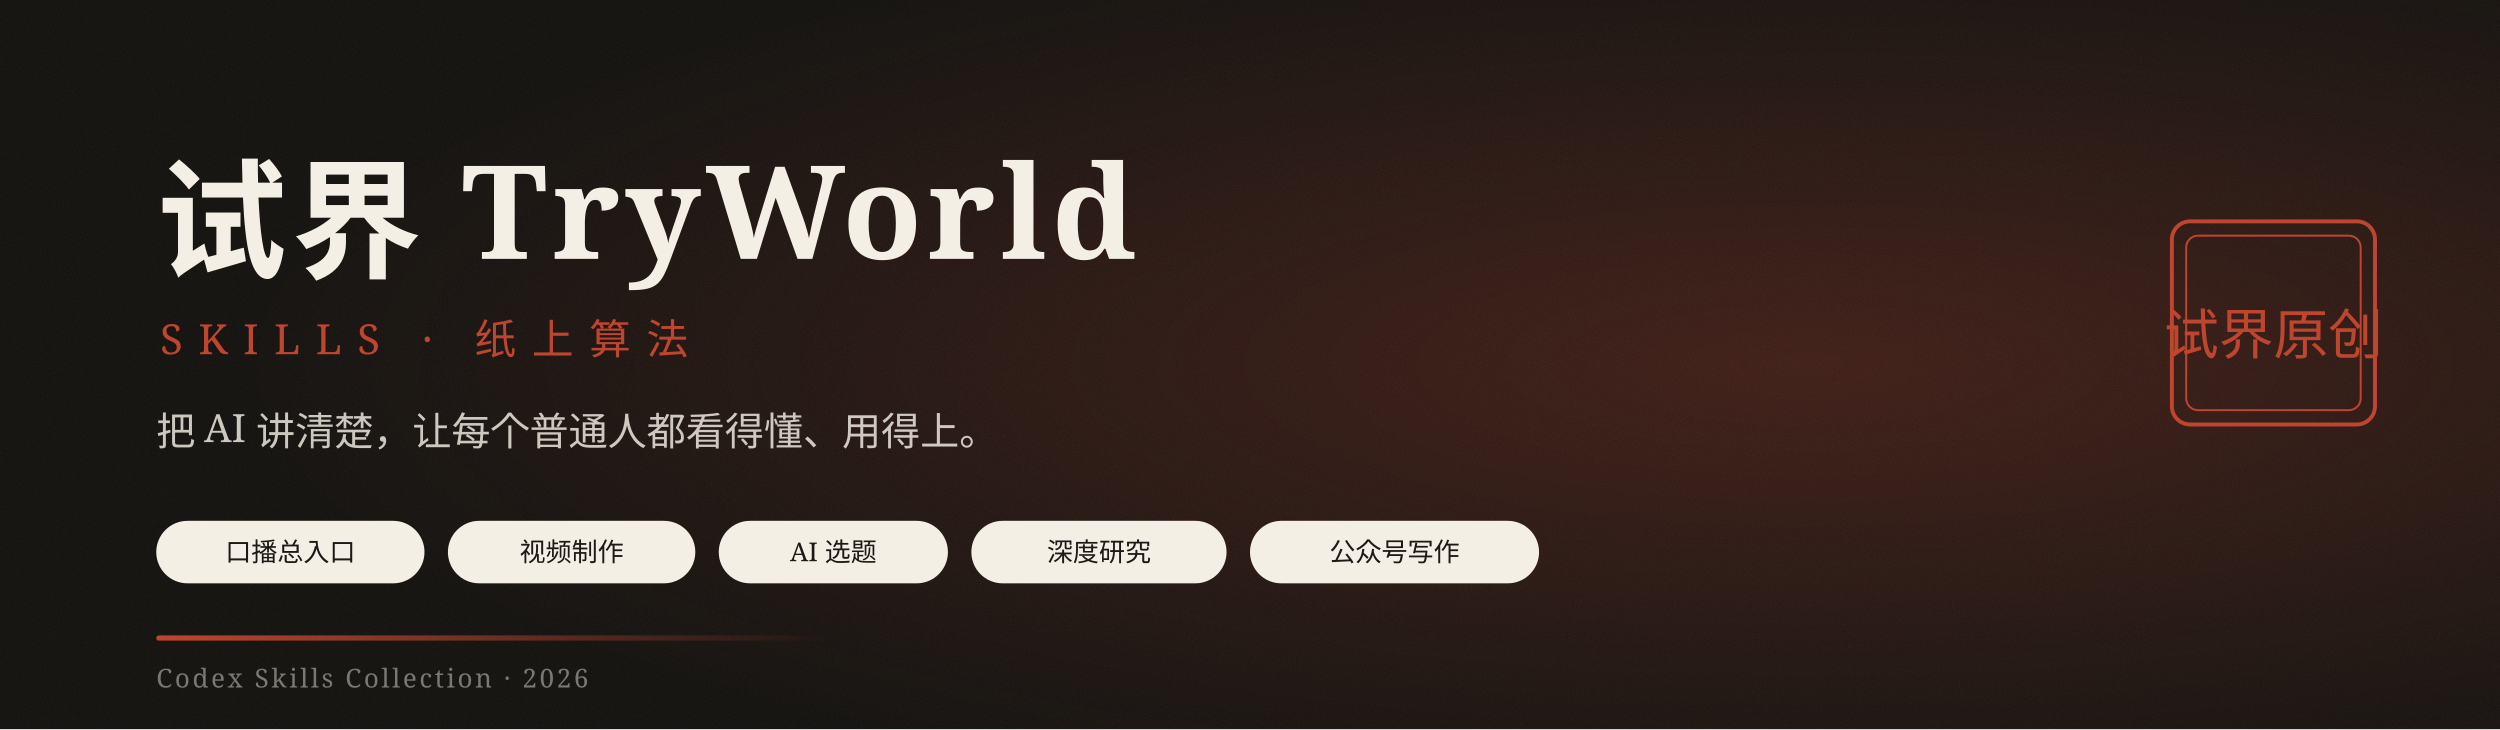
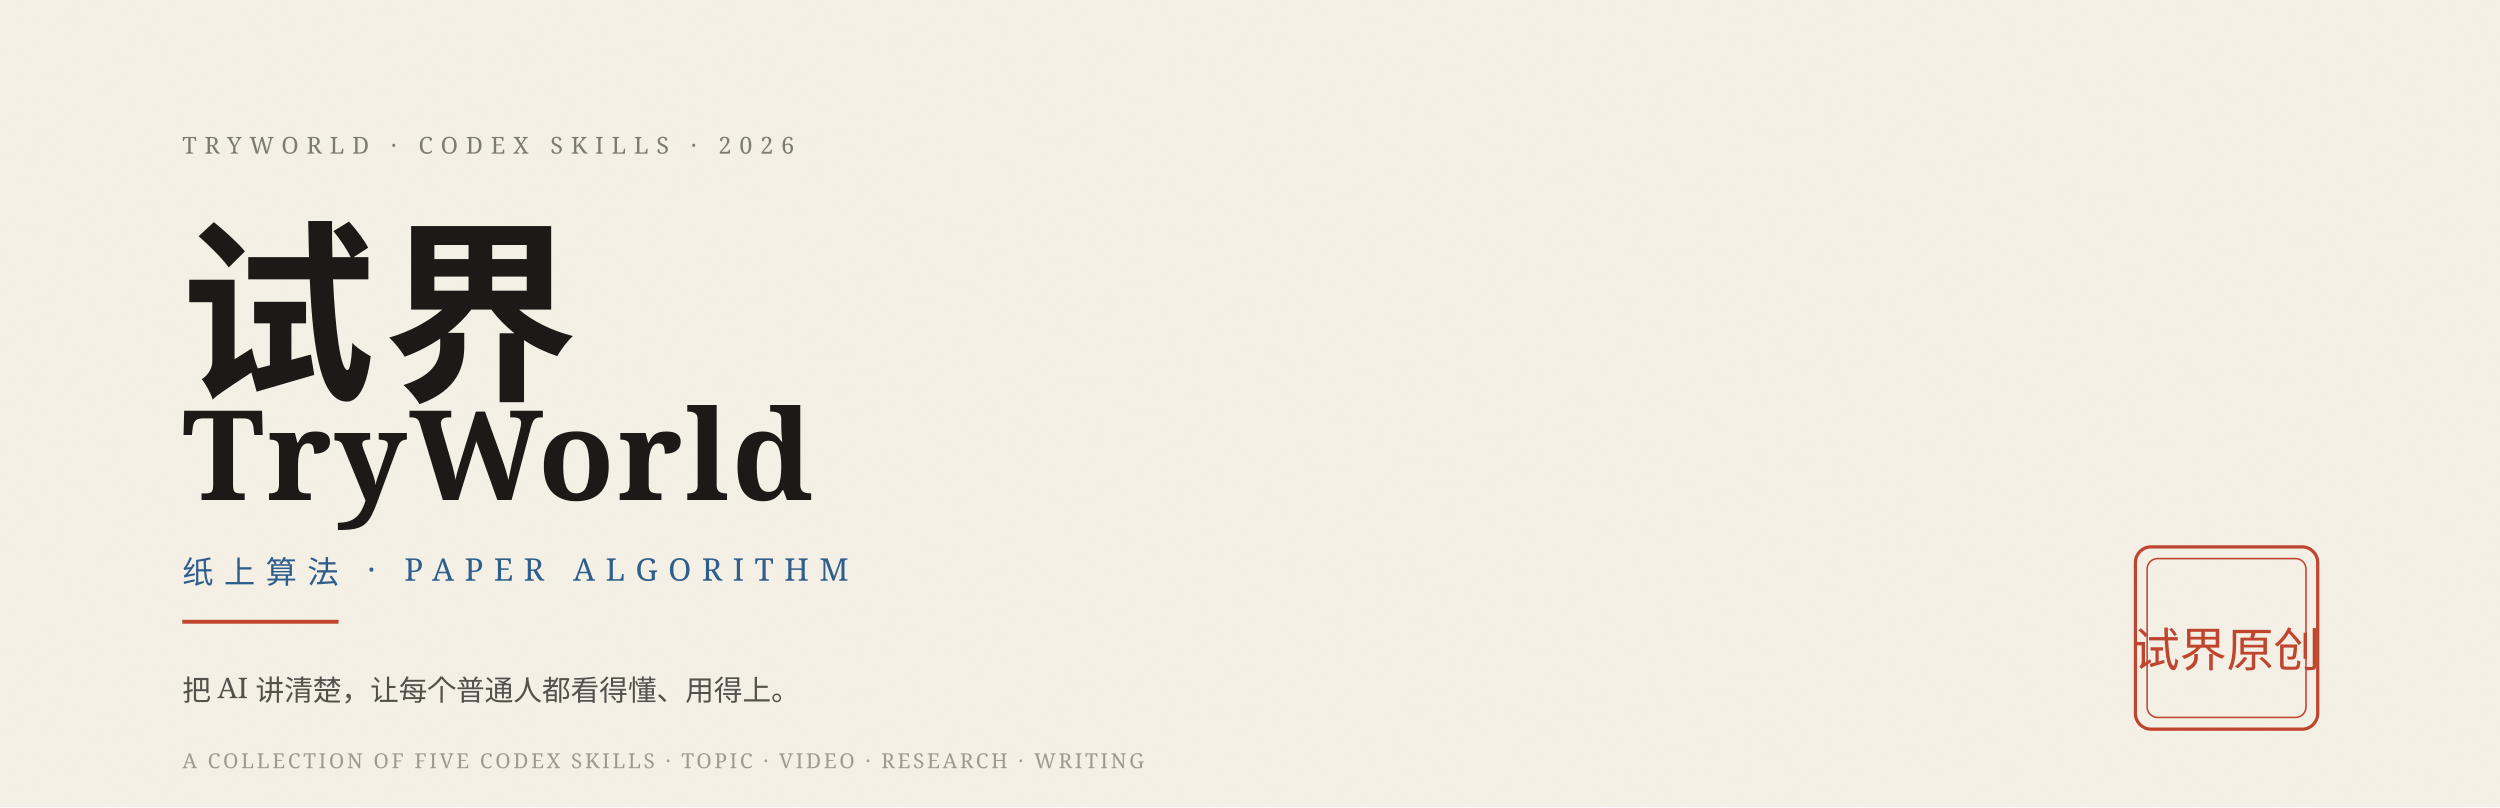
- <svg xmlns="http://www.w3.org/2000/svg" width="1920" height="560" viewBox="0 0 1920 560">
+ <svg xmlns="http://www.w3.org/2000/svg" width="1920" height="620" viewBox="0 0 1920 620">
  <defs>
    <filter id="grain" x="0" y="0" width="100%" height="100%">
-       <feTurbulence type="fractalNoise" baseFrequency="0.8" numOctaves="2" stitchTiles="stitch" />
-       <feColorMatrix type="matrix" values="0 0 0 0 1  0 0 0 0 0.95  0 0 0 0 0.89  0 0 0 0.05 0" />
+       <feTurbulence type="fractalNoise" baseFrequency="0.9" numOctaves="2" stitchTiles="stitch" />
+       <feColorMatrix type="matrix" values="0 0 0 0 0.96  0 0 0 0 0.94  0 0 0 0 0.89  0 0 0 0.06 0" />
    </filter>
-     <radialGradient id="glow" cx="0.72" cy="0.5" r="0.62">
-       <stop offset="0%" stop-color="#C0452F" stop-opacity="0.26" />
-       <stop offset="100%" stop-color="#C0452F" stop-opacity="0" />
-     </radialGradient>
-     <linearGradient id="rule" x1="0" y1="0" x2="1" y2="0">
-       <stop offset="0%" stop-color="#C0452F" />
-       <stop offset="100%" stop-color="#C0452F" stop-opacity="0" />
-     </linearGradient>
  </defs>
-   <rect width="1920" height="560" fill="#12100D" />
-   <rect width="1920" height="560" fill="url(#glow)" />
-   <rect width="1920" height="560" filter="url(#grain)" />
-   <g font-family="Georgia, 'Noto Serif SC', 'Songti SC', 'SimSun', serif">
-     <text x="120" y="206" font-size="100" font-weight="700" fill="#F4EFE4" letter-spacing="4">试界 TryWorld</text>
-     <text x="123" y="272" font-size="32" fill="#C0452F" letter-spacing="12">SKILLS · 纸上算法</text>
-     <text x="120" y="342" font-size="30" fill="rgba(244,239,228,0.82)">把 AI 讲清楚，让每个普通人都看得懂、用得上。</text>
-     <g font-size="20" font-family="'Noto Serif SC','Songti SC','SimSun',serif">
-       <rect x="120" y="400" width="206" height="48" rx="24" fill="#F4EFE4" />
-       <text x="223" y="431" text-anchor="middle" fill="#1C1916">口播总入口</text>
-       <rect x="344" y="400" width="190" height="48" rx="24" fill="#F4EFE4" />
-       <text x="439" y="431" text-anchor="middle" fill="#1C1916">视频制作</text>
-       <rect x="552" y="400" width="176" height="48" rx="24" fill="#F4EFE4" />
-       <text x="640" y="431" text-anchor="middle" fill="#1C1916">AI 选题</text>
-       <rect x="746" y="400" width="196" height="48" rx="24" fill="#F4EFE4" />
-       <text x="844" y="431" text-anchor="middle" fill="#1C1916">深度研究</text>
-       <rect x="960" y="400" width="222" height="48" rx="24" fill="#F4EFE4" />
-       <text x="1071" y="431" text-anchor="middle" fill="#1C1916">公众号写作</text>
-     </g>
+   <rect width="1920" height="620" fill="#F4EFE4" />
+   <rect width="1920" height="620" filter="url(#grain)" />
+   <g font-family="'Noto Serif SC','Songti SC','SimSun',Georgia, serif">
+     <text x="140" y="118" font-size="18" fill="#1C1916" opacity="0.55" letter-spacing="6">TRYWORLD · CODEX SKILLS · 2026</text>
+     <text x="138" y="296" font-size="150" font-weight="700" fill="#1C1916" letter-spacing="6">试界</text>
+     <text x="140" y="384" font-size="96" font-weight="600" fill="#1C1916" letter-spacing="2">TryWorld</text>
+     <text x="140" y="448" font-size="24" fill="#2E5E8C" letter-spacing="8">纸上算法 · PAPER ALGORITHM</text>
+     <rect x="140" y="476" width="120" height="3" fill="#C0452F" />
+     <text x="140" y="538" font-size="22" fill="#1C1916" opacity="0.74">把 AI 讲清楚，让每个普通人都看得懂、用得上。</text>
+     <text x="140" y="590" font-size="16" fill="#1C1916" opacity="0.4" letter-spacing="2">A COLLECTION OF FIVE CODEX SKILLS · TOPIC · VIDEO · RESEARCH · WRITING</text>
  </g>
-   <g transform="translate(1668, 170)">
-     <rect x="0" y="0" width="156" height="156" rx="14" fill="none" stroke="#C0452F" stroke-width="3" />
-     <rect x="11" y="11" width="134" height="134" rx="9" fill="none" stroke="#C0452F" stroke-width="1.5" />
-     <text x="78" y="102" font-size="42" fill="#C0452F" text-anchor="middle" font-family="'Noto Serif SC','Songti SC','SimSun',serif">试界原创</text>
+   <g transform="translate(1640, 420)">
+     <rect x="0" y="0" width="140" height="140" rx="12" fill="none" stroke="#C0452F" stroke-width="2.5" />
+     <rect x="9" y="9" width="122" height="122" rx="8" fill="none" stroke="#C0452F" stroke-width="1.2" />
+     <text x="70" y="92" font-size="36" fill="#C0452F" text-anchor="middle" font-family="'Noto Serif SC','Songti SC','SimSun',serif">试界原创</text>
  </g>
-   <rect x="120" y="488" width="520" height="4" rx="2" fill="url(#rule)" />
-   <text x="120" y="528" font-size="20" fill="rgba(244,239,228,0.45)" letter-spacing="2" font-family="'Noto Serif SC','Songti SC','SimSun',serif">Codex Skills Collection · 2026</text>
</svg>
